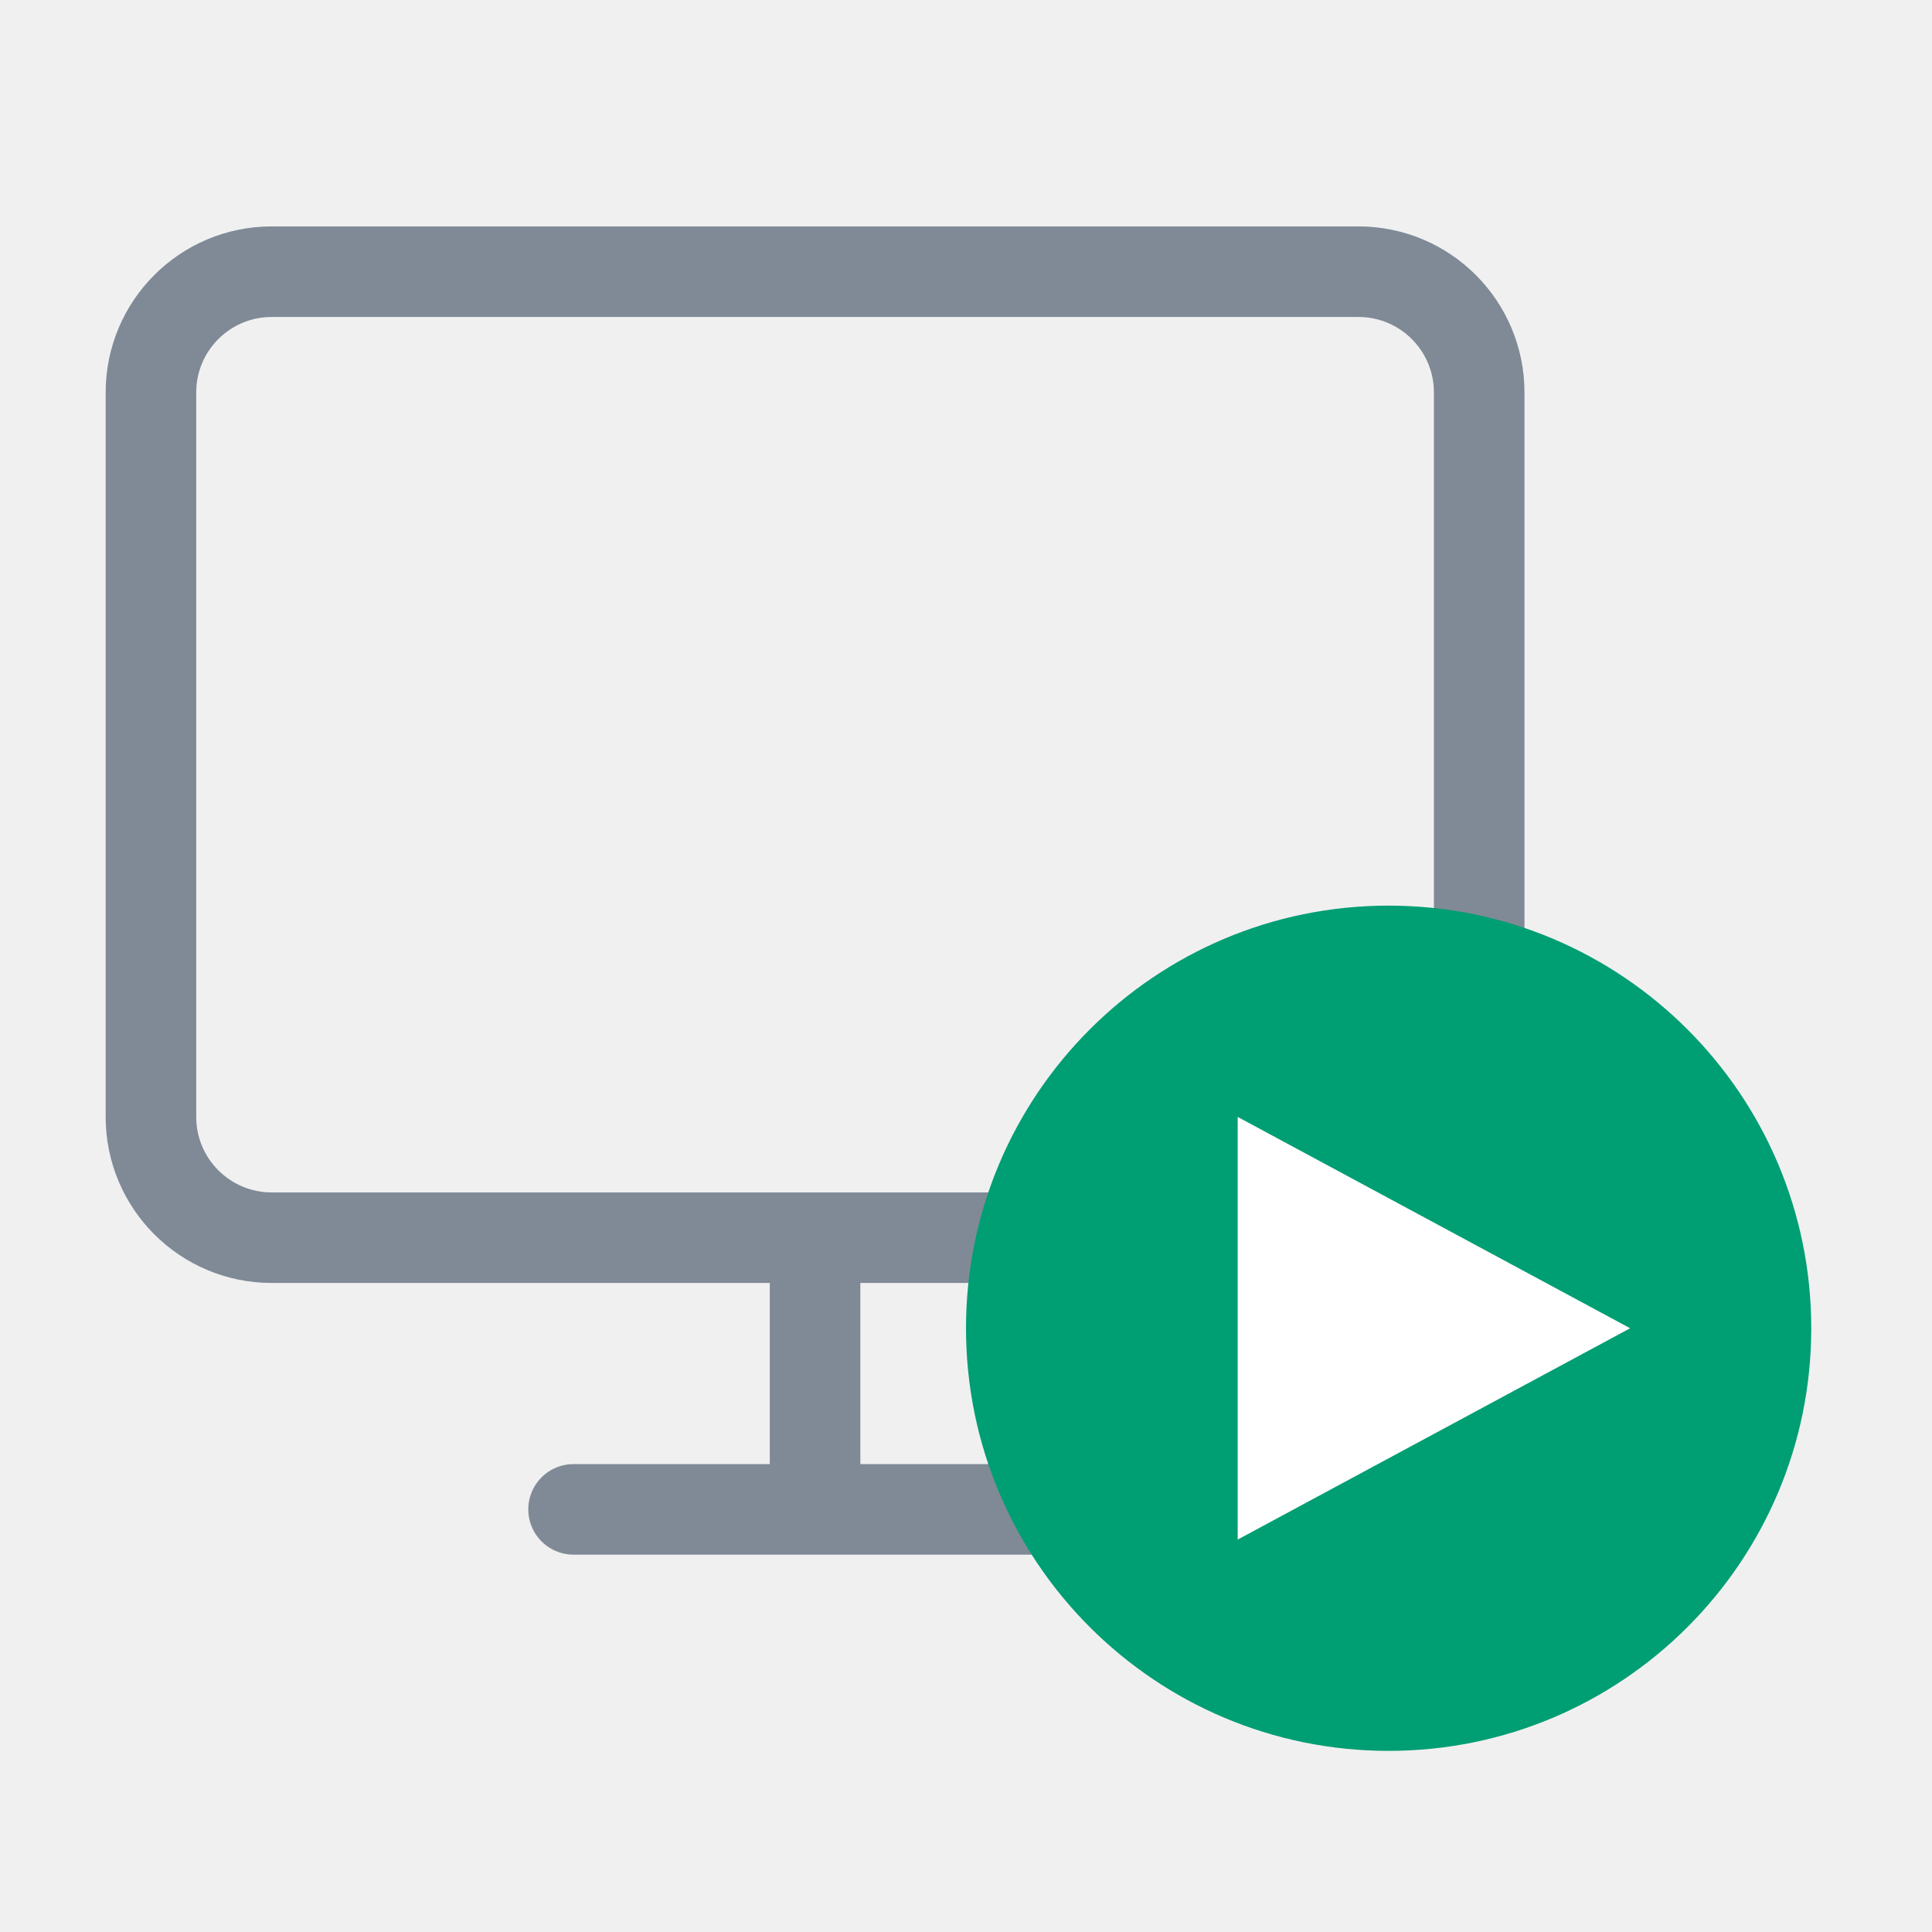
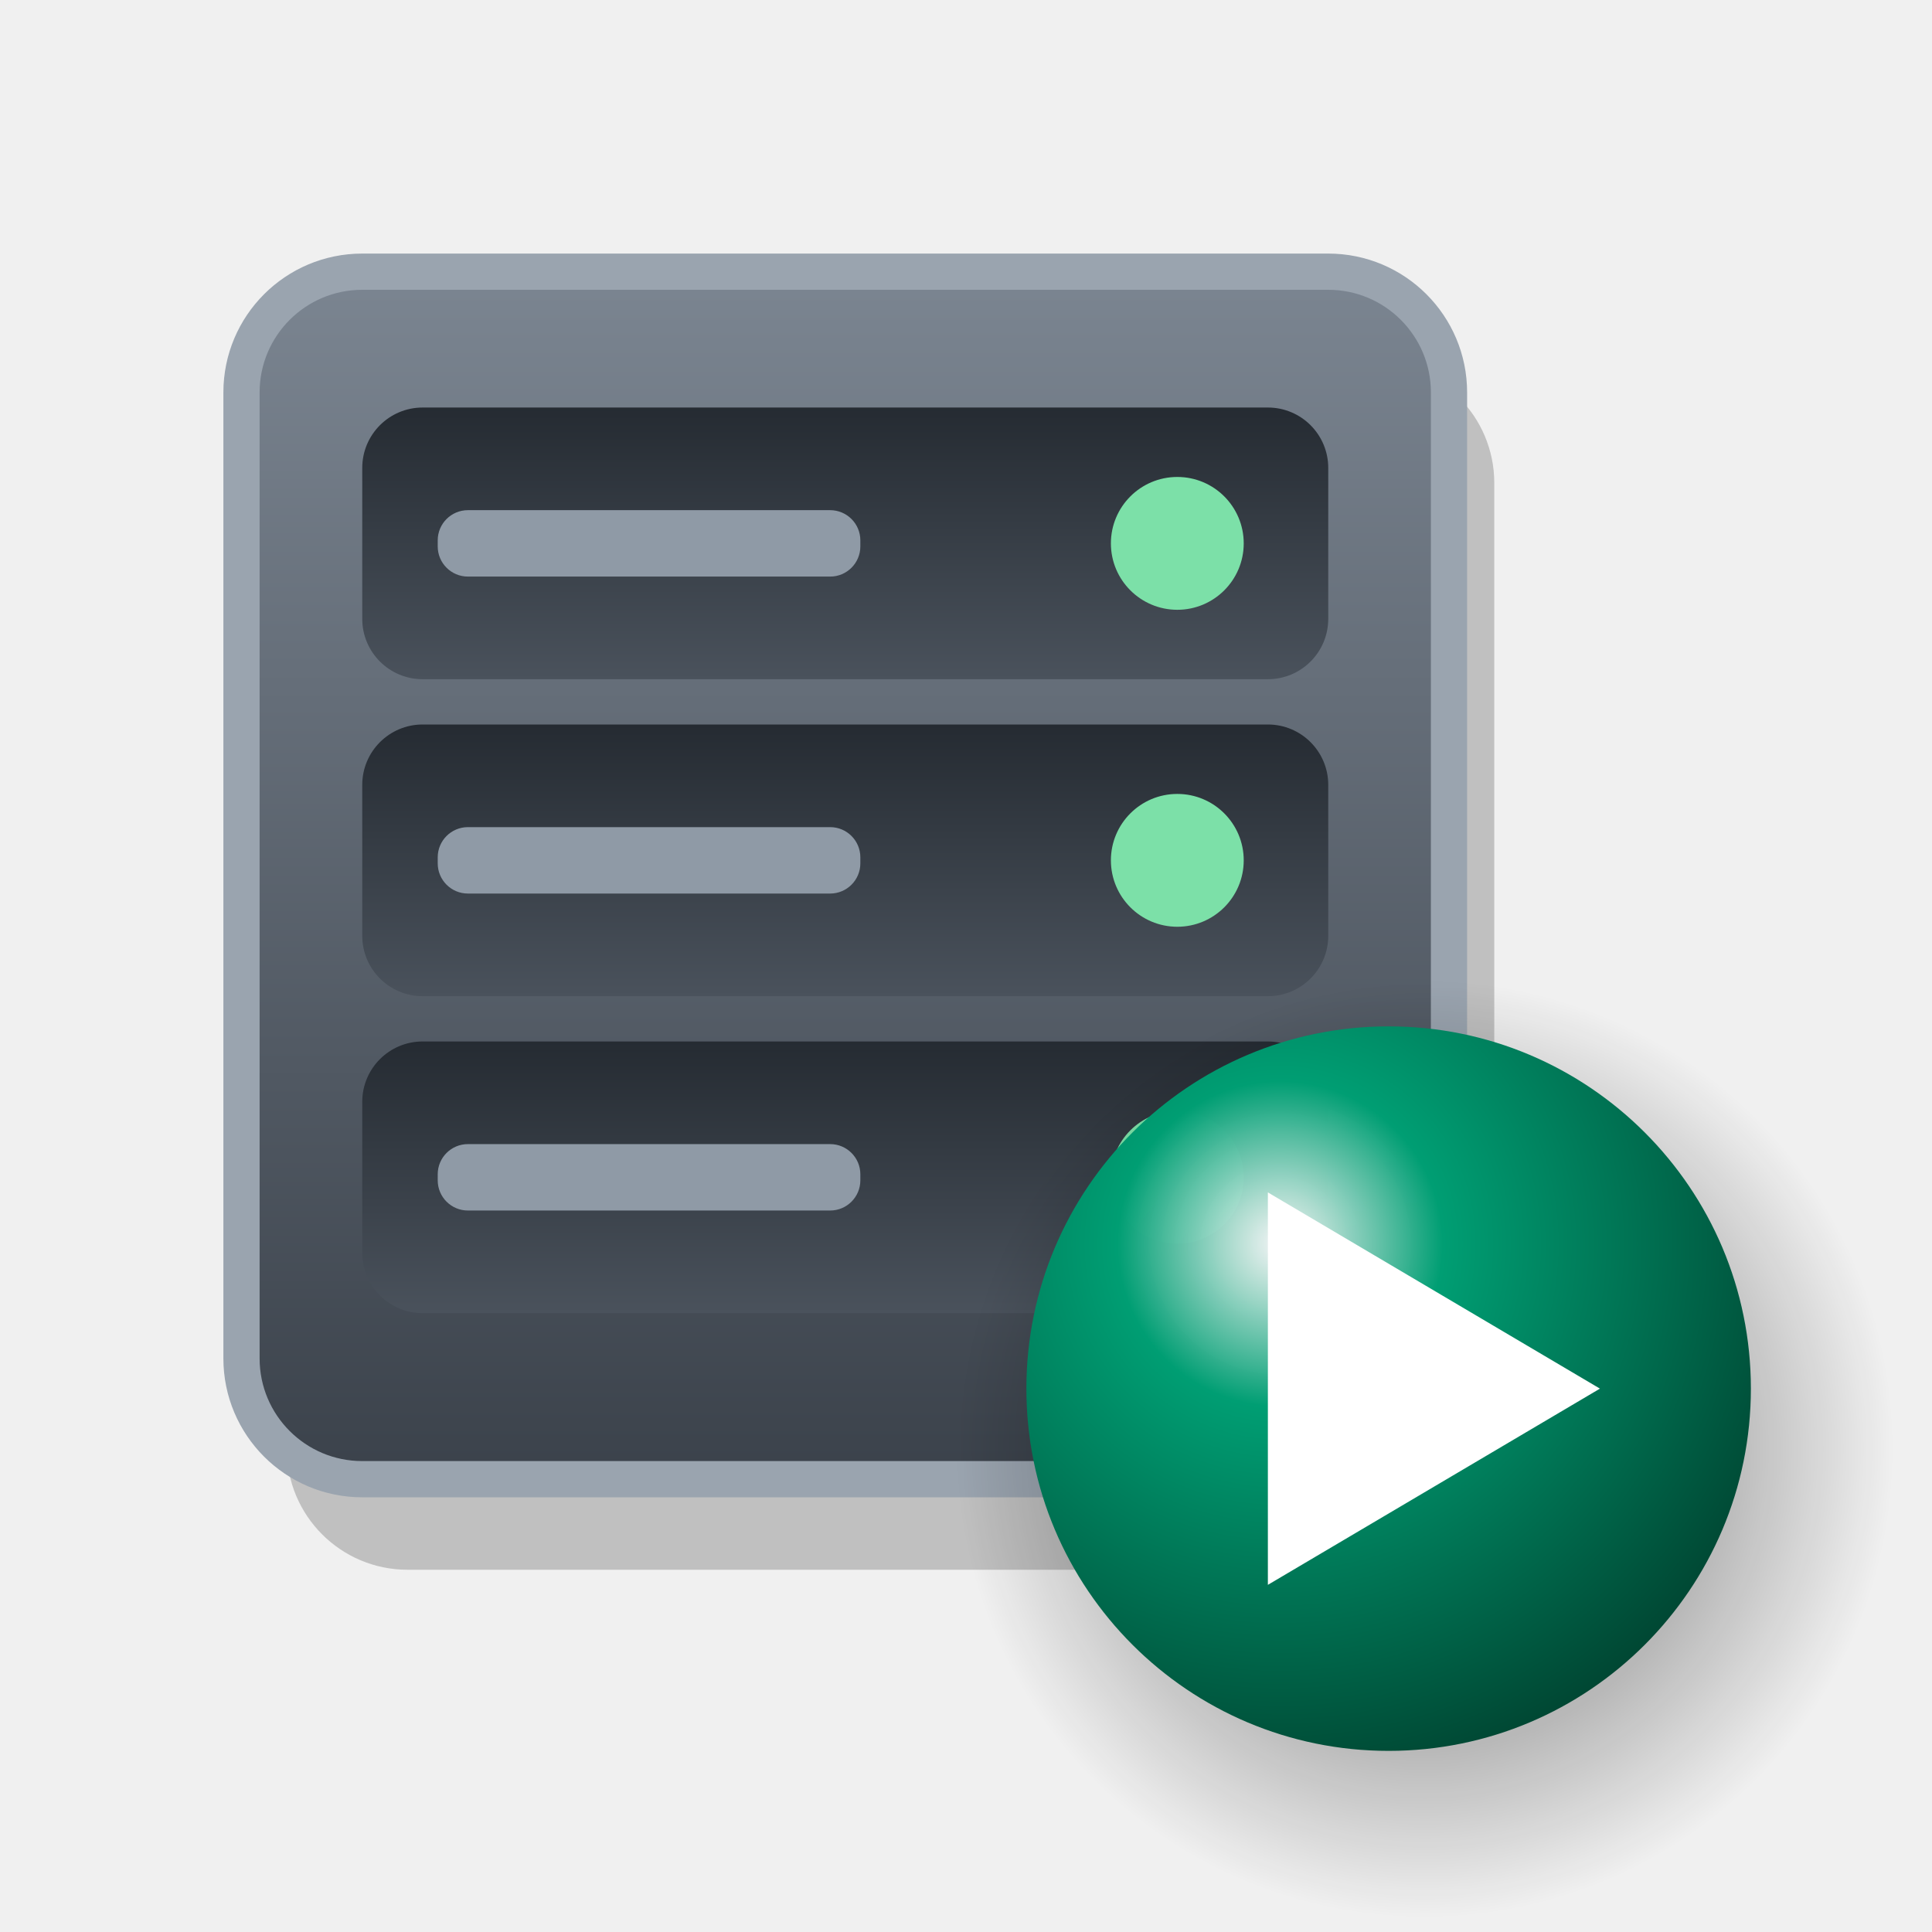
- <svg xmlns="http://www.w3.org/2000/svg" width="64" height="64" viewBox="0 0 64 64" fill="none" stroke-linecap="round" stroke-linejoin="round" stroke-width="3">
-   <rect x="5" y="9" width="44" height="32" rx="4" stroke="#7f8a96" />
-   <path d="M19 50h16M27 41v9" stroke="#7f8a96" />
-   <circle cx="46" cy="44" r="14" fill="#009E73" stroke="none" />
-   <path d="M41 37l13 7-13 7z" fill="#ffffff" stroke="none" />
+ <svg xmlns="http://www.w3.org/2000/svg" width="64" height="64" viewBox="0 0 64 64">
+   <defs>
+     <radialGradient id="sG" cx="35%" cy="30%" r="75%">
+       <stop offset="0" stop-color="#ffffff" stop-opacity=".95" />
+       <stop offset=".3" stop-color="#009E73" />
+       <stop offset="1" stop-color="#004733" />
+     </radialGradient>
+     <radialGradient id="sh">
+       <stop offset=".5" stop-color="#000" stop-opacity=".32" />
+       <stop offset="1" stop-color="#000" stop-opacity="0" />
+     </radialGradient>
+     <linearGradient id="box" x1="0" y1="0" x2="0" y2="1">
+       <stop offset="0" stop-color="#7b8591" />
+       <stop offset="1" stop-color="#3b424b" />
+     </linearGradient>
+     <linearGradient id="slot" x1="0" y1="0" x2="0" y2="1">
+       <stop offset="0" stop-color="#252b32" />
+       <stop offset="1" stop-color="#4a525c" />
+     </linearGradient>
+   </defs>
+   <rect x="9.5" y="12" width="40" height="40" rx="4" fill="#000" fill-opacity=".2" />
+   <rect x="8" y="9" width="40" height="40" rx="4" fill="url(#box)" stroke="#9aa4af" stroke-width="1.2" />
+   <rect x="12" y="13.5" width="32" height="9" rx="2" fill="url(#slot)" />
+   <circle cx="39" cy="18.0" r="2.2" fill="#7CE0A8" />
+   <rect x="14.5" y="16.9" width="14" height="2.2" rx="1" fill="#8f9aa6" />
+   <rect x="12" y="24" width="32" height="9" rx="2" fill="url(#slot)" />
+   <circle cx="39" cy="28.5" r="2.2" fill="#7CE0A8" />
+   <rect x="14.5" y="27.4" width="14" height="2.2" rx="1" fill="#8f9aa6" />
+   <rect x="12" y="34.5" width="32" height="9" rx="2" fill="url(#slot)" />
+   <circle cx="39" cy="39.0" r="2.2" fill="#7CE0A8" />
+   <rect x="14.5" y="37.9" width="14" height="2.2" rx="1" fill="#8f9aa6" />
+   <circle cx="47.2" cy="48" r="15.6" fill="url(#sh)" />
+   <circle cx="46" cy="46" r="12" fill="url(#sG)" />
+   <path d="M42 39.5 L53 46 L42 52.5Z" fill="#ffffff" />
</svg>
